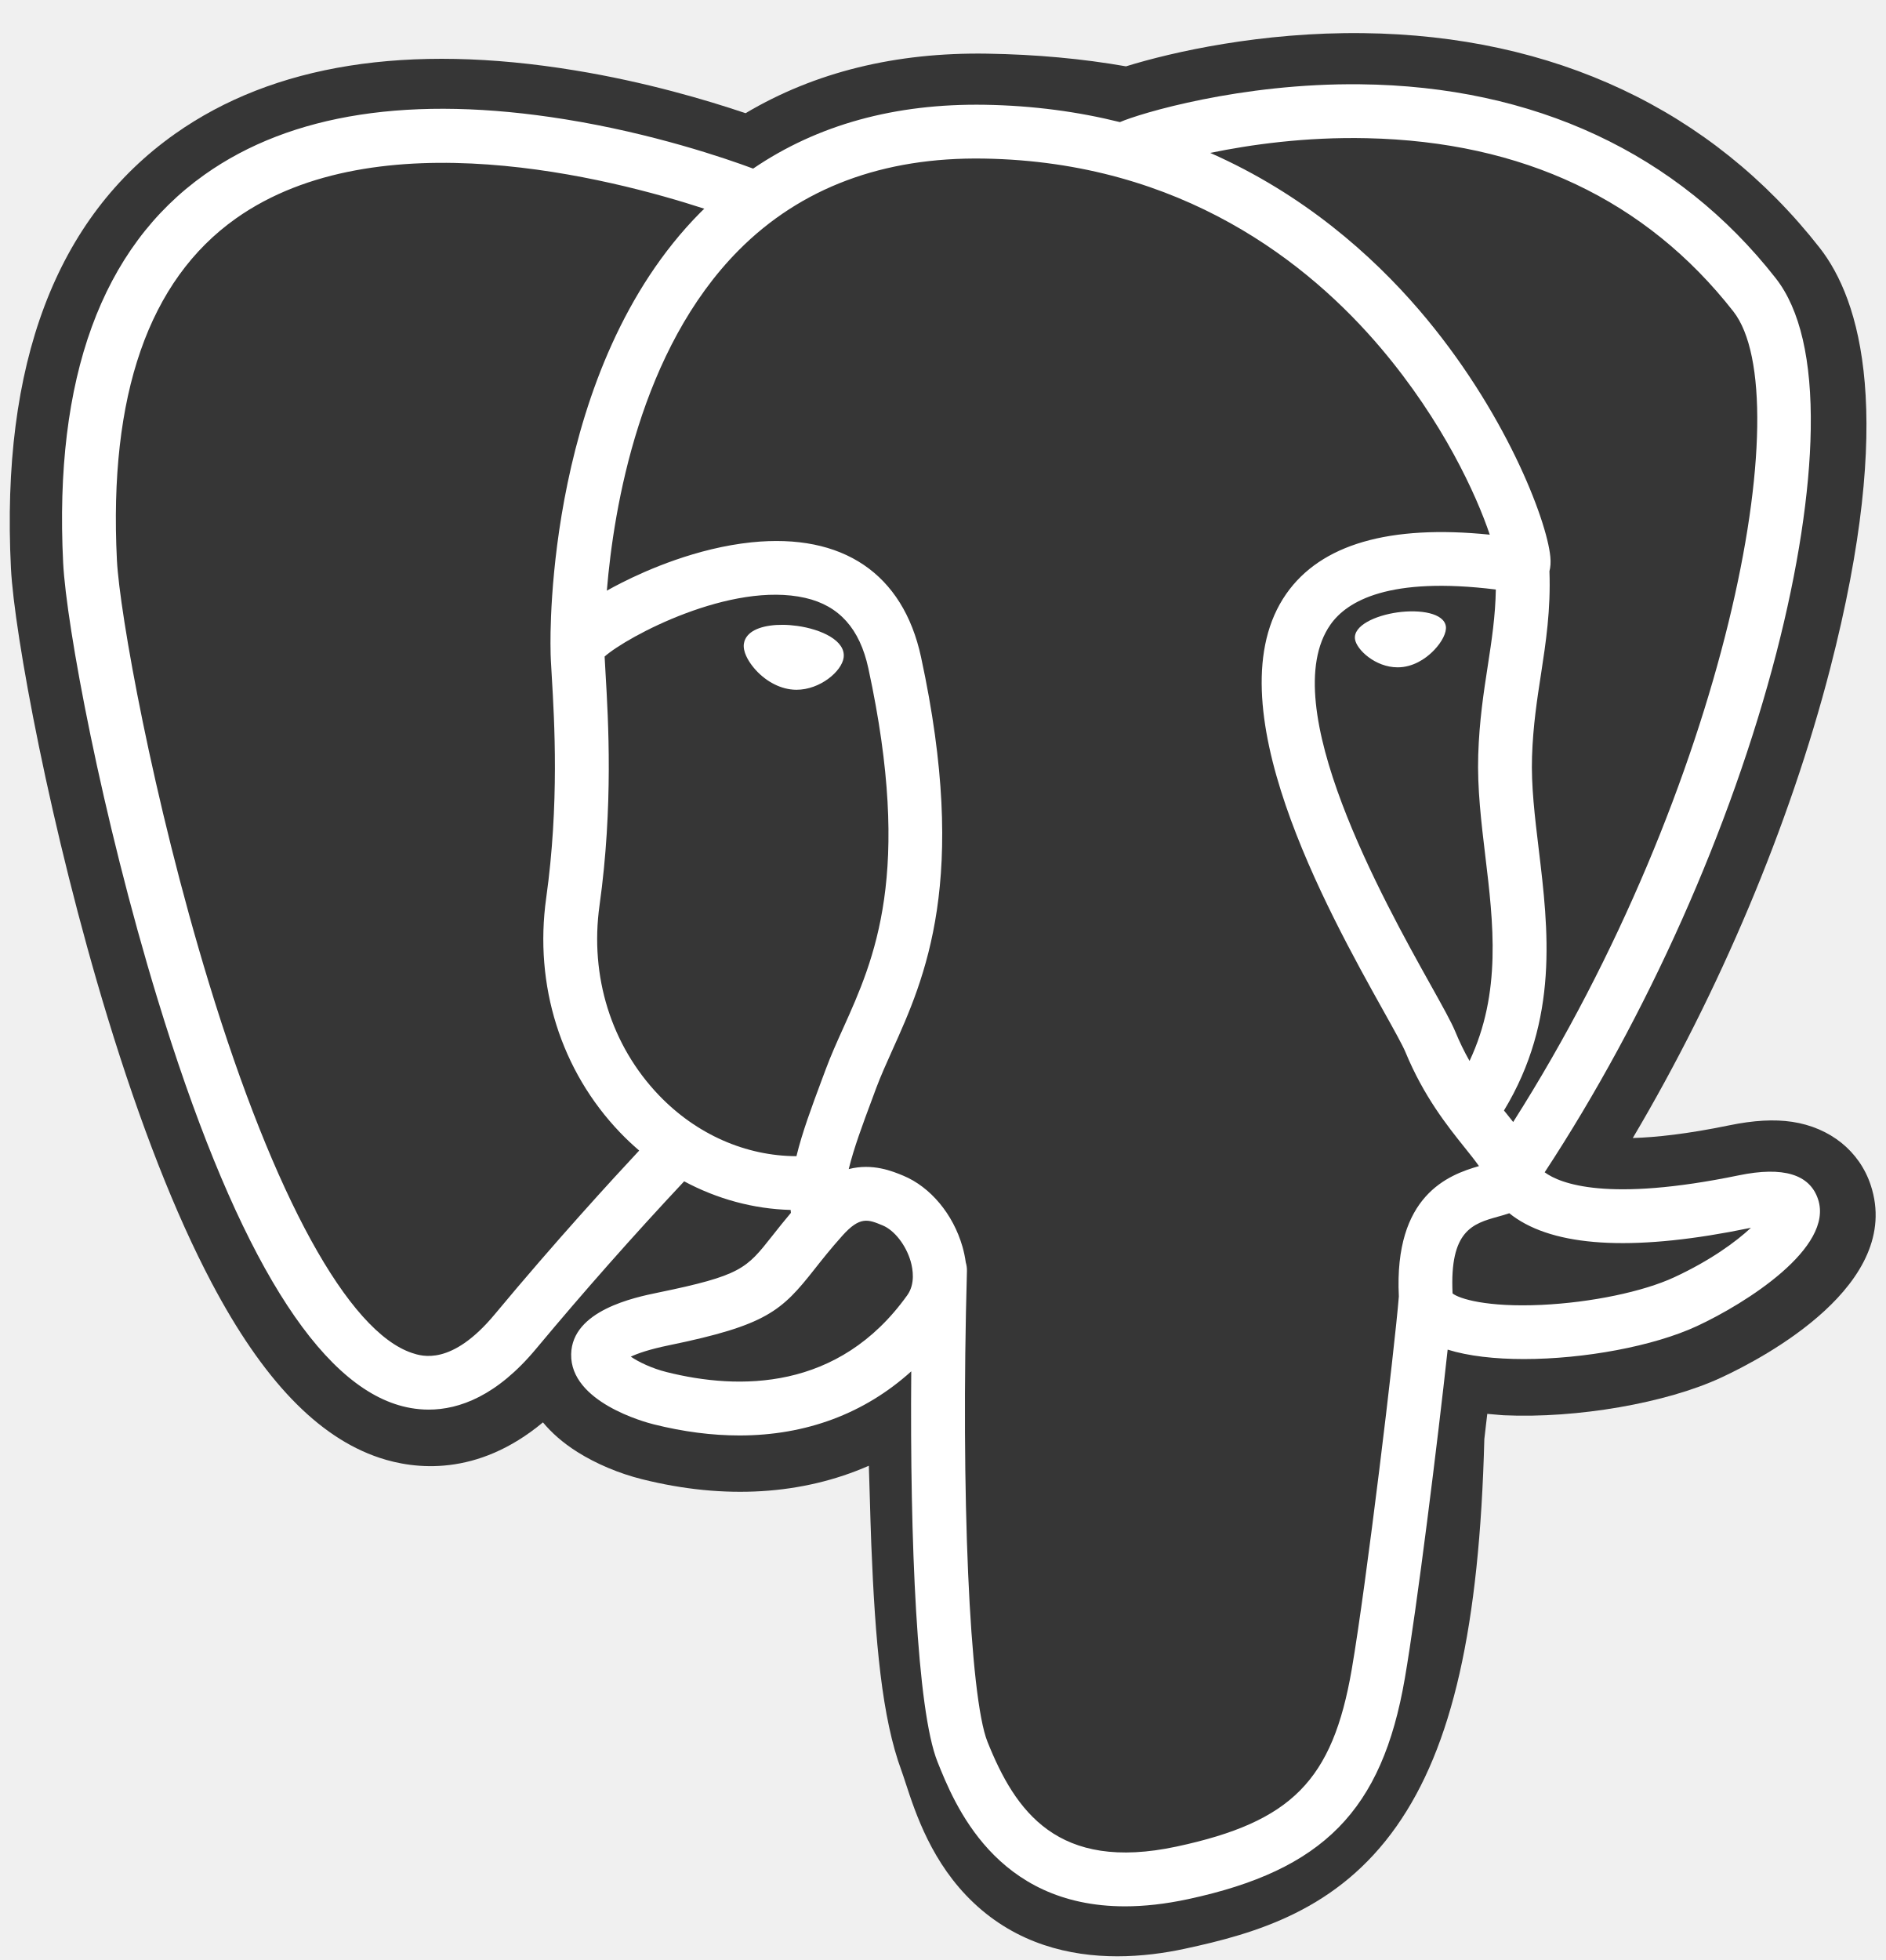
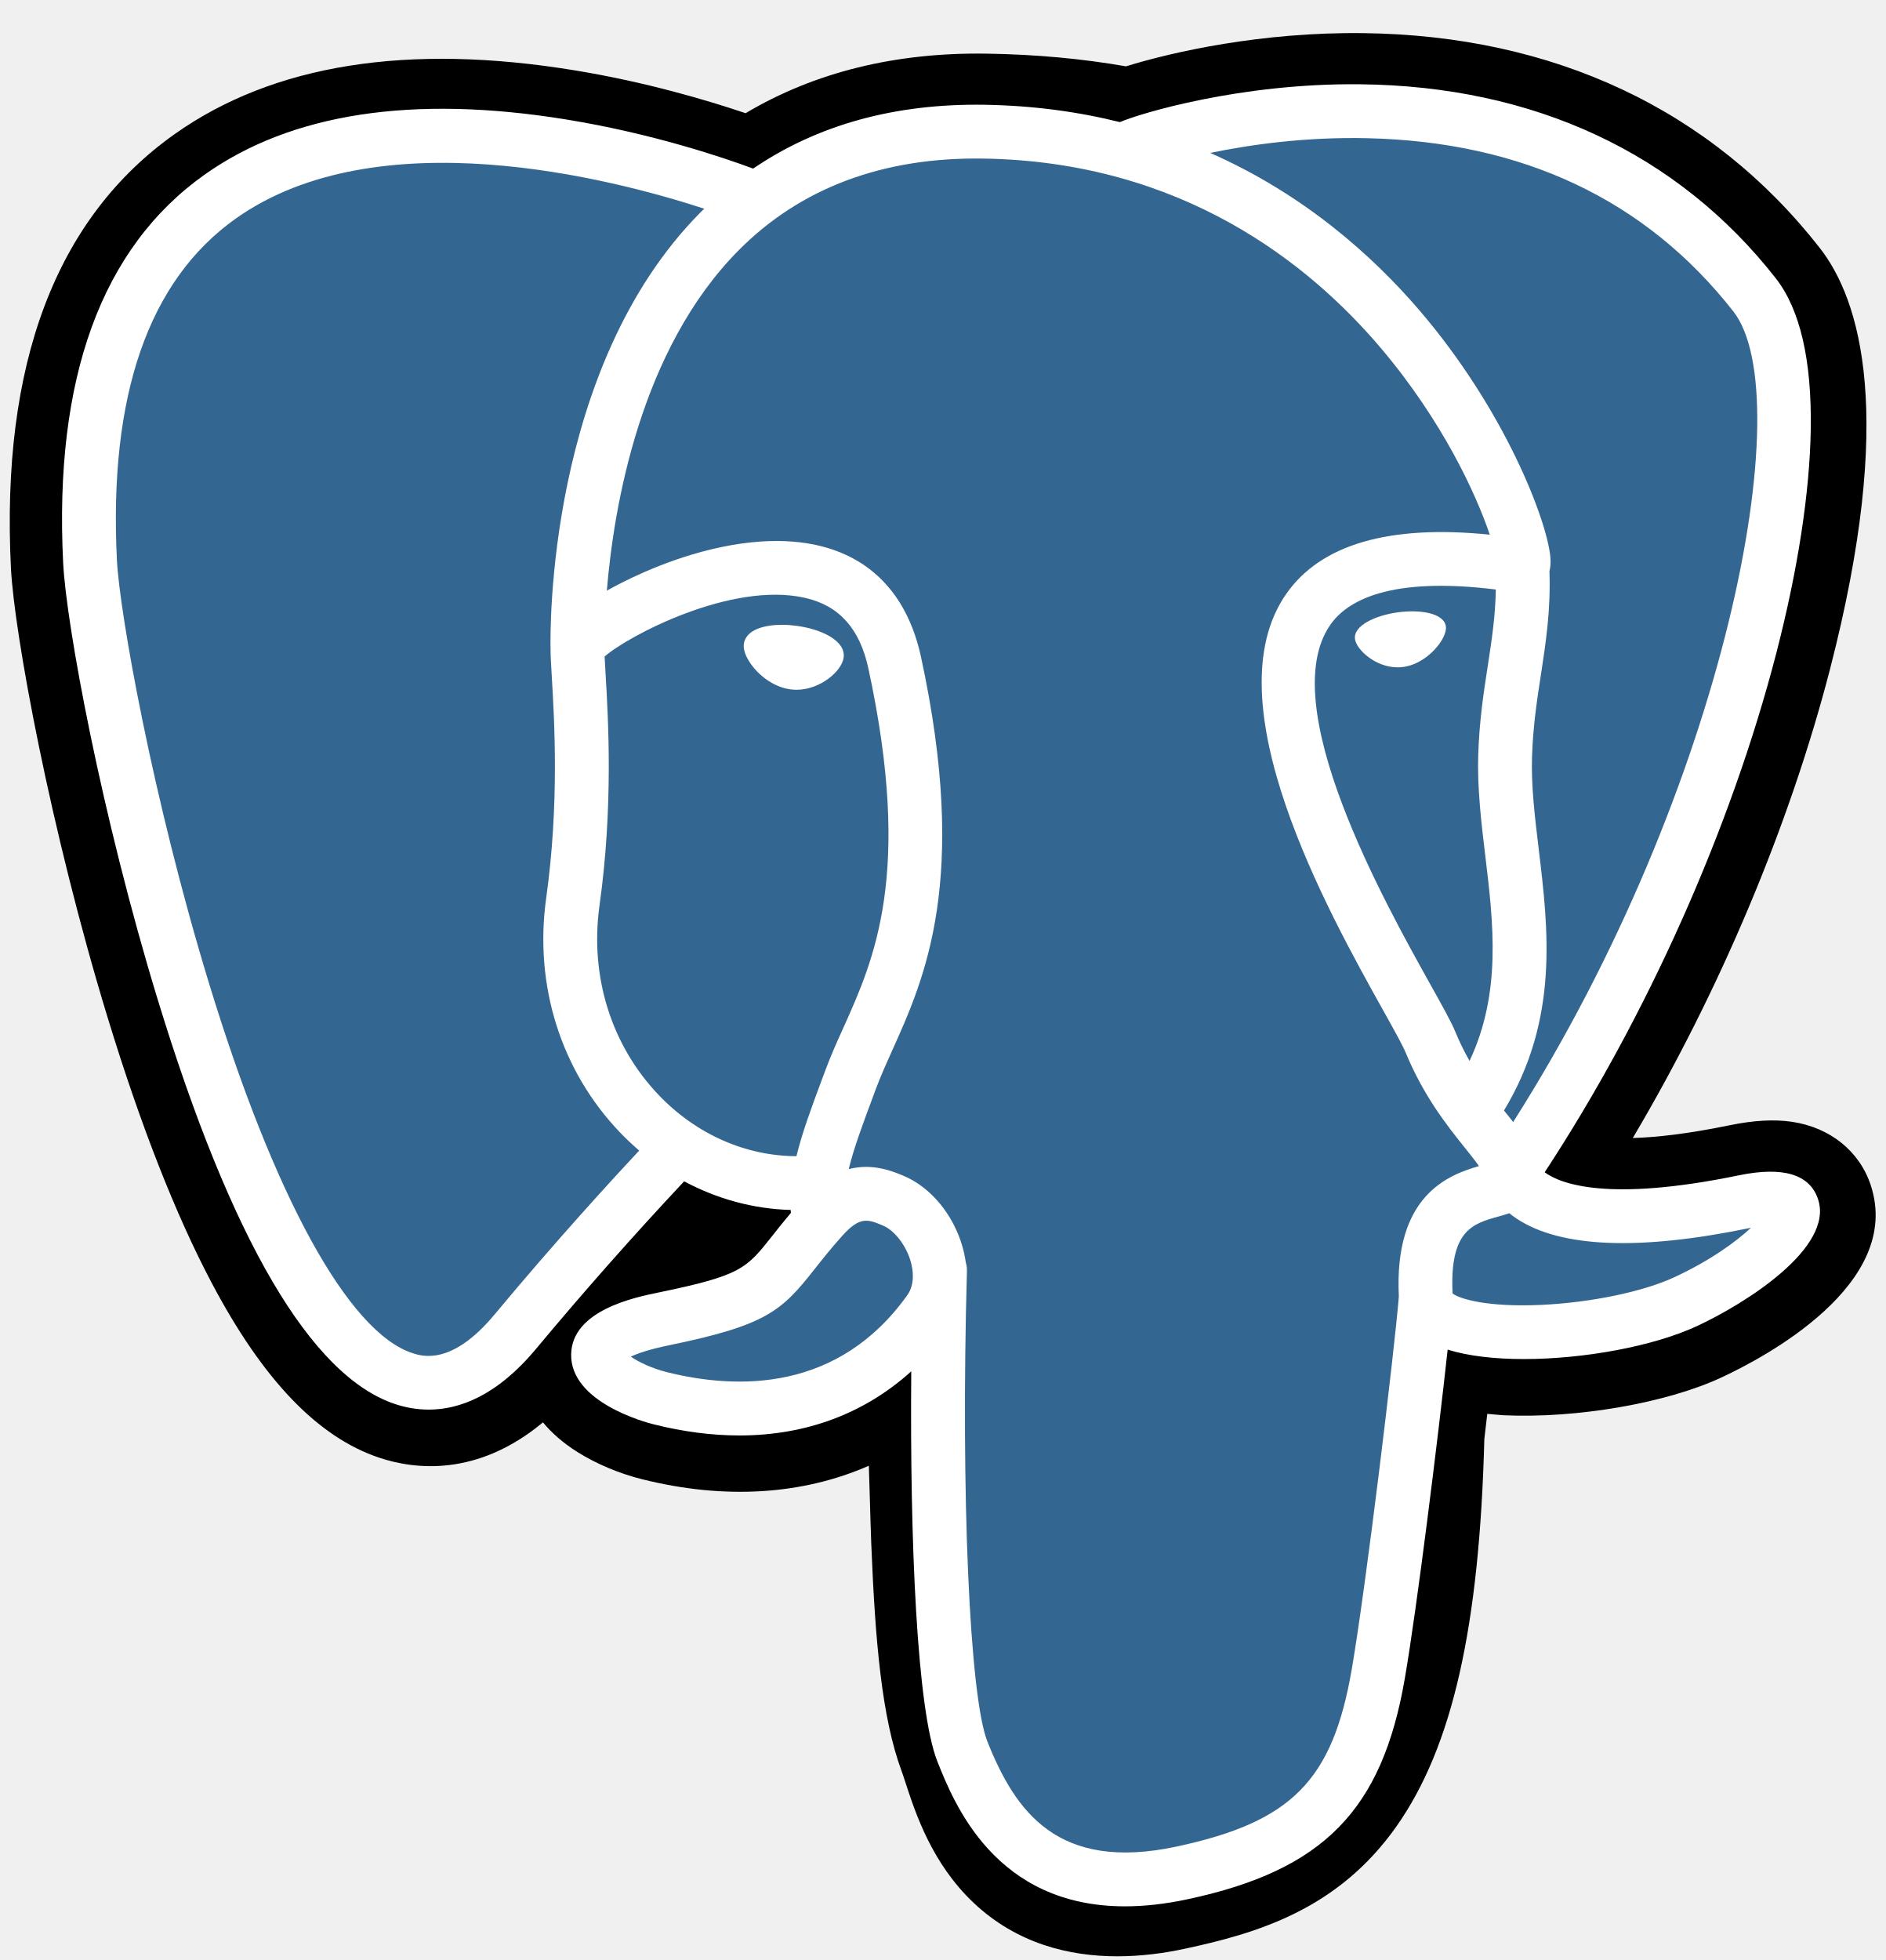
- <svg xmlns="http://www.w3.org/2000/svg" width="51" height="53" viewBox="0 0 51 53" fill="none">
-   <g clip-path="url(#clip0)">
-     <path d="M50.594 32.047C50.29 31.128 49.496 30.489 48.468 30.335C47.984 30.263 47.429 30.294 46.772 30.429C45.628 30.665 44.779 30.755 44.159 30.773C46.498 26.825 48.4 22.324 49.495 18.087C51.265 11.235 50.319 8.114 49.214 6.702C46.288 2.965 42.019 0.957 36.869 0.896C34.122 0.862 31.711 1.404 30.453 1.794C29.281 1.588 28.022 1.472 26.7 1.451C24.223 1.411 22.034 1.951 20.164 3.061C19.128 2.711 17.467 2.217 15.547 1.903C11.034 1.162 7.396 1.739 4.735 3.618C1.513 5.893 0.02 9.846 0.296 15.366C0.384 17.119 1.365 22.452 2.909 27.509C3.797 30.416 4.743 32.831 5.722 34.685C7.111 37.315 8.596 38.864 10.264 39.42C11.199 39.731 12.898 39.949 14.684 38.462C14.911 38.736 15.213 39.009 15.614 39.262C16.123 39.583 16.745 39.845 17.367 40C19.608 40.56 21.707 40.42 23.498 39.635C23.509 39.954 23.518 40.258 23.525 40.521C23.537 40.947 23.549 41.364 23.564 41.755C23.67 44.397 23.85 46.451 24.383 47.888C24.412 47.967 24.451 48.087 24.493 48.215C24.759 49.028 25.203 50.39 26.334 51.456C27.505 52.561 28.921 52.9 30.218 52.9C30.868 52.9 31.489 52.815 32.033 52.698C33.974 52.282 36.177 51.649 37.772 49.38C39.279 47.235 40.012 44.004 40.144 38.914C40.161 38.77 40.177 38.632 40.192 38.501L40.224 38.232L40.579 38.263L40.671 38.27C42.647 38.36 45.064 37.941 46.548 37.252C47.721 36.708 51.479 34.724 50.594 32.047Z" fill="#363636" />
-     <path d="M47.214 32.568C41.338 33.779 40.934 31.791 40.934 31.791C47.138 22.588 49.732 10.906 47.494 8.047C41.388 0.248 30.817 3.936 30.64 4.032L30.584 4.042C29.423 3.801 28.123 3.658 26.663 3.634C24.004 3.591 21.987 4.331 20.457 5.491C20.457 5.491 1.6 -2.274 2.477 15.257C2.664 18.986 7.825 43.477 13.981 36.08C16.231 33.375 18.405 31.087 18.405 31.087C19.485 31.805 20.777 32.17 22.132 32.039L22.238 31.95C22.205 32.285 22.22 32.614 22.28 33.003C20.694 34.774 21.16 35.085 17.99 35.737C14.782 36.398 16.666 37.575 17.897 37.882C19.388 38.255 22.839 38.783 25.171 35.52L25.078 35.893C25.699 36.39 26.136 39.129 26.062 41.611C25.989 44.094 25.941 45.798 26.43 47.129C26.92 48.46 27.408 51.456 31.575 50.563C35.058 49.817 36.862 47.884 37.113 44.66C37.291 42.367 37.695 42.706 37.72 40.656L38.044 39.686C38.416 36.579 38.103 35.576 40.248 36.042L40.77 36.088C42.349 36.16 44.415 35.834 45.629 35.271C48.24 34.059 49.789 32.036 47.214 32.568H47.214Z" fill="#363636" />
-     <path d="M21.56 16.925C21.031 16.851 20.551 16.919 20.308 17.103C20.172 17.206 20.13 17.326 20.118 17.408C20.088 17.627 20.241 17.868 20.335 17.992C20.601 18.345 20.989 18.587 21.374 18.64C21.43 18.648 21.485 18.652 21.54 18.652C22.181 18.652 22.765 18.152 22.816 17.784C22.88 17.323 22.21 17.015 21.56 16.925V16.925ZM39.104 16.939C39.053 16.578 38.409 16.475 37.798 16.559C37.188 16.644 36.596 16.92 36.646 17.282C36.685 17.564 37.195 18.045 37.797 18.045C37.848 18.045 37.9 18.042 37.951 18.035C38.354 17.979 38.649 17.724 38.789 17.576C39.003 17.352 39.126 17.102 39.104 16.939Z" fill="white" />
-     <path d="M49.17 32.43C48.946 31.752 48.225 31.535 47.026 31.782C43.469 32.516 42.194 32.007 41.776 31.7C44.541 27.488 46.816 22.398 48.044 17.649C48.625 15.399 48.946 13.31 48.972 11.607C49.002 9.738 48.683 8.364 48.026 7.525C45.378 4.143 41.491 2.328 36.786 2.279C33.552 2.242 30.819 3.07 30.289 3.302C29.174 3.025 27.958 2.855 26.634 2.833C24.205 2.794 22.107 3.375 20.369 4.559C19.614 4.278 17.663 3.609 15.278 3.225C11.153 2.561 7.876 3.064 5.537 4.72C2.747 6.697 1.458 10.229 1.708 15.22C1.792 16.899 2.749 22.065 4.26 27.011C6.248 33.522 8.409 37.208 10.683 37.966C10.949 38.055 11.256 38.117 11.595 38.117C12.424 38.117 13.441 37.743 14.499 36.472C15.79 34.924 17.125 33.414 18.503 31.944C19.397 32.423 20.379 32.691 21.383 32.718C21.385 32.744 21.388 32.77 21.39 32.797C21.217 33.003 21.048 33.212 20.882 33.424C20.186 34.307 20.041 34.491 17.801 34.952C17.164 35.083 15.472 35.432 15.447 36.618C15.42 37.913 17.447 38.458 17.678 38.515C18.483 38.717 19.259 38.816 19.999 38.816C21.797 38.816 23.38 38.225 24.645 37.082C24.606 41.701 24.799 46.252 25.354 47.639C25.808 48.774 26.918 51.549 30.425 51.549C30.939 51.549 31.506 51.489 32.129 51.355C35.789 50.571 37.378 48.954 37.993 45.39C38.322 43.485 38.886 38.936 39.152 36.495C39.712 36.67 40.434 36.75 41.213 36.75C42.84 36.75 44.717 36.405 45.894 35.859C47.216 35.245 49.603 33.738 49.17 32.43ZM40.455 15.941C40.443 16.661 40.343 17.315 40.238 17.998C40.125 18.732 40.008 19.491 39.979 20.413C39.95 21.309 40.062 22.242 40.17 23.143C40.389 24.964 40.614 26.839 39.744 28.689C39.599 28.433 39.471 28.169 39.359 27.897C39.251 27.635 39.016 27.215 38.691 26.632C37.426 24.366 34.465 19.058 35.981 16.892C36.432 16.247 37.578 15.584 40.455 15.941ZM36.968 3.737C41.184 3.83 44.518 5.407 46.879 8.422C48.69 10.735 46.696 21.26 40.924 30.34C40.866 30.267 40.807 30.193 40.749 30.12L40.675 30.029C42.167 27.566 41.876 25.13 41.616 22.97C41.509 22.083 41.408 21.246 41.434 20.459C41.461 19.626 41.571 18.911 41.678 18.22C41.809 17.368 41.942 16.486 41.905 15.447C41.933 15.338 41.944 15.209 41.929 15.056C41.835 14.06 40.697 11.078 38.377 8.378C37.108 6.902 35.258 5.25 32.731 4.135C33.818 3.91 35.304 3.7 36.968 3.737ZM13.38 35.541C12.214 36.942 11.409 36.674 11.144 36.586C9.419 36.01 7.417 32.366 5.652 26.587C4.125 21.586 3.233 16.557 3.162 15.147C2.939 10.688 4.021 7.58 6.377 5.91C10.211 3.192 16.515 4.819 19.048 5.644C19.011 5.68 18.973 5.713 18.938 5.75C14.781 9.946 14.879 17.115 14.89 17.553C14.889 17.722 14.903 17.962 14.923 18.291C14.994 19.497 15.128 21.741 14.772 24.282C14.441 26.644 15.17 28.955 16.77 30.624C16.934 30.795 17.107 30.958 17.287 31.112C16.575 31.874 15.027 33.56 13.38 35.541ZM17.821 29.617C16.532 28.272 15.946 26.401 16.214 24.484C16.59 21.799 16.451 19.461 16.377 18.205C16.366 18.029 16.357 17.875 16.352 17.753C16.959 17.215 19.773 15.708 21.779 16.168C22.695 16.377 23.253 17 23.485 18.073C24.686 23.623 23.644 25.937 22.807 27.796C22.634 28.179 22.471 28.541 22.332 28.916L22.224 29.205C21.951 29.937 21.697 30.618 21.54 31.264C20.169 31.26 18.835 30.675 17.821 29.617V29.617ZM18.032 37.103C17.631 37.003 17.271 36.829 17.06 36.685C17.237 36.602 17.55 36.489 18.095 36.377C20.73 35.835 21.137 35.452 22.026 34.324C22.23 34.066 22.461 33.772 22.781 33.415L22.781 33.415C23.258 32.882 23.476 32.972 23.871 33.136C24.191 33.268 24.503 33.67 24.63 34.111C24.689 34.32 24.757 34.716 24.537 35.024C22.68 37.622 19.975 37.589 18.032 37.103ZM31.824 49.932C28.6 50.623 27.458 48.978 26.706 47.098C26.221 45.885 25.982 40.413 26.151 34.369C26.153 34.289 26.142 34.211 26.12 34.138C26.1 33.994 26.07 33.851 26.03 33.711C25.778 32.832 25.164 32.096 24.428 31.791C24.136 31.67 23.599 31.448 22.954 31.613C23.092 31.046 23.33 30.407 23.589 29.714L23.697 29.422C23.82 29.094 23.973 28.754 24.135 28.393C25.011 26.448 26.21 23.784 24.909 17.765C24.421 15.511 22.792 14.41 20.323 14.665C18.843 14.819 17.489 15.415 16.814 15.758C16.669 15.831 16.536 15.902 16.412 15.972C16.6 13.7 17.312 9.455 19.976 6.769C21.654 5.078 23.888 4.243 26.609 4.288C31.972 4.376 35.411 7.127 37.352 9.42C39.024 11.395 39.93 13.385 40.291 14.458C37.574 14.182 35.725 14.718 34.788 16.057C32.749 18.97 35.903 24.624 37.419 27.341C37.697 27.839 37.937 28.27 38.012 28.453C38.506 29.648 39.145 30.447 39.611 31.029C39.755 31.208 39.893 31.381 39.999 31.532C39.176 31.77 37.697 32.318 37.832 35.057C37.723 36.432 36.95 42.868 36.558 45.142C36.039 48.147 34.933 49.266 31.824 49.932V49.932ZM45.281 34.538C44.439 34.929 43.031 35.222 41.692 35.285C40.214 35.354 39.462 35.119 39.285 34.975C39.202 33.267 39.837 33.089 40.51 32.9C40.616 32.871 40.719 32.842 40.819 32.807C40.881 32.857 40.948 32.907 41.023 32.956C42.211 33.74 44.33 33.825 47.321 33.207L47.354 33.201C46.95 33.578 46.26 34.084 45.281 34.538Z" fill="white" />
+ <svg xmlns="http://www.w3.org/2000/svg" id="full" width="51" height="53" viewBox="0 0 51 53" fill="none">
+   <g id="technology" clip-path="url(#clip0)">
+     <path id="Vector" d="M50.594 32.047C50.29 31.128 49.496 30.489 48.468 30.335C47.984 30.263 47.429 30.294 46.772 30.429C45.628 30.665 44.779 30.755 44.159 30.773C46.498 26.825 48.4 22.324 49.495 18.087C51.265 11.235 50.319 8.114 49.214 6.702C46.288 2.965 42.019 0.957 36.869 0.896C34.122 0.862 31.71 1.404 30.452 1.794C29.281 1.588 28.022 1.472 26.7 1.451C24.223 1.411 22.034 1.951 20.164 3.061C19.128 2.711 17.467 2.217 15.547 1.903C11.034 1.162 7.396 1.739 4.735 3.618C1.513 5.893 0.02 9.846 0.296 15.366C0.384 17.119 1.365 22.452 2.909 27.509C3.797 30.416 4.743 32.831 5.722 34.685C7.111 37.315 8.596 38.864 10.264 39.42C11.199 39.731 12.898 39.949 14.684 38.462C14.911 38.736 15.213 39.009 15.614 39.262C16.123 39.583 16.745 39.845 17.367 40C19.608 40.56 21.707 40.42 23.498 39.635C23.509 39.954 23.518 40.258 23.525 40.521C23.537 40.947 23.549 41.364 23.564 41.755C23.67 44.397 23.85 46.451 24.383 47.888C24.412 47.967 24.451 48.087 24.493 48.215C24.759 49.028 25.203 50.39 26.334 51.456C27.505 52.561 28.921 52.9 30.218 52.9C30.868 52.9 31.489 52.815 32.033 52.698C33.974 52.282 36.177 51.649 37.772 49.38C39.279 47.235 40.012 44.004 40.144 38.914C40.161 38.77 40.177 38.632 40.192 38.501L40.224 38.232L40.579 38.263L40.671 38.27C42.647 38.36 45.064 37.941 46.548 37.252C47.721 36.708 51.479 34.724 50.594 32.047Z" fill="black" />
+     <path id="Vector_2" d="M47.214 32.568C41.338 33.779 40.934 31.791 40.934 31.791C47.138 22.588 49.732 10.906 47.494 8.047C41.387 0.248 30.817 3.936 30.64 4.032L30.584 4.042C29.423 3.801 28.123 3.658 26.663 3.634C24.004 3.591 21.987 4.331 20.456 5.491C20.456 5.491 1.6 -2.274 2.477 15.257C2.663 18.986 7.825 43.477 13.981 36.08C16.231 33.375 18.405 31.087 18.405 31.087C19.485 31.805 20.777 32.17 22.132 32.039L22.238 31.95C22.205 32.285 22.22 32.614 22.28 33.003C20.694 34.774 21.16 35.085 17.99 35.737C14.782 36.398 16.666 37.575 17.897 37.882C19.388 38.255 22.839 38.783 25.171 35.52L25.078 35.893C25.699 36.39 26.136 39.129 26.062 41.611C25.989 44.094 25.94 45.798 26.43 47.129C26.92 48.46 27.408 51.456 31.575 50.563C35.058 49.817 36.862 47.884 37.113 44.66C37.291 42.367 37.695 42.706 37.72 40.656L38.044 39.686C38.416 36.579 38.103 35.576 40.248 36.042L40.77 36.088C42.349 36.16 44.415 35.834 45.628 35.271C48.24 34.059 49.789 32.036 47.214 32.568H47.214Z" fill="#336791" />
+     <path id="Vector_3" d="M21.56 16.925C21.031 16.851 20.551 16.919 20.308 17.103C20.172 17.206 20.13 17.326 20.118 17.408C20.088 17.627 20.241 17.868 20.335 17.992C20.601 18.345 20.989 18.587 21.374 18.64C21.43 18.648 21.485 18.652 21.54 18.652C22.181 18.652 22.765 18.152 22.816 17.784C22.88 17.323 22.21 17.015 21.56 16.925V16.925ZM39.104 16.939C39.053 16.578 38.409 16.475 37.798 16.559C37.188 16.644 36.597 16.92 36.646 17.282C36.685 17.564 37.195 18.045 37.797 18.045C37.848 18.045 37.9 18.042 37.952 18.035C38.354 17.979 38.649 17.724 38.789 17.576C39.003 17.352 39.126 17.102 39.104 16.939Z" fill="white" />
+     <path id="Vector_4" d="M49.17 32.43C48.946 31.752 48.224 31.535 47.026 31.782C43.469 32.516 42.194 32.007 41.776 31.7C44.541 27.488 46.816 22.398 48.044 17.649C48.625 15.399 48.946 13.31 48.972 11.607C49.002 9.738 48.683 8.364 48.026 7.525C45.378 4.143 41.491 2.328 36.786 2.279C33.552 2.242 30.819 3.07 30.289 3.302C29.174 3.025 27.958 2.855 26.634 2.833C24.205 2.794 22.107 3.375 20.369 4.559C19.614 4.278 17.663 3.609 15.278 3.225C11.153 2.561 7.876 3.064 5.537 4.72C2.747 6.697 1.458 10.229 1.708 15.22C1.792 16.899 2.749 22.065 4.26 27.011C6.248 33.522 8.409 37.208 10.683 37.966C10.949 38.055 11.256 38.117 11.595 38.117C12.424 38.117 13.441 37.743 14.499 36.472C15.79 34.924 17.125 33.414 18.503 31.944C19.397 32.423 20.379 32.691 21.383 32.718C21.385 32.744 21.388 32.77 21.39 32.797C21.217 33.003 21.048 33.212 20.882 33.424C20.186 34.307 20.041 34.491 17.801 34.952C17.164 35.083 15.472 35.432 15.447 36.618C15.42 37.913 17.447 38.458 17.678 38.515C18.483 38.717 19.259 38.816 19.999 38.816C21.797 38.816 23.38 38.225 24.645 37.082C24.606 41.701 24.799 46.252 25.354 47.639C25.808 48.774 26.918 51.549 30.425 51.549C30.939 51.549 31.506 51.489 32.129 51.355C35.789 50.571 37.378 48.954 37.993 45.39C38.322 43.485 38.886 38.936 39.152 36.495C39.712 36.67 40.434 36.75 41.213 36.75C42.84 36.75 44.717 36.405 45.894 35.859C47.216 35.245 49.603 33.738 49.17 32.43ZM40.455 15.941C40.443 16.661 40.343 17.315 40.238 17.998C40.125 18.732 40.008 19.491 39.979 20.413C39.95 21.309 40.062 22.242 40.17 23.143C40.389 24.964 40.614 26.839 39.744 28.689C39.599 28.433 39.471 28.169 39.358 27.897C39.251 27.635 39.016 27.215 38.691 26.632C37.426 24.366 34.465 19.058 35.981 16.892C36.432 16.247 37.578 15.584 40.455 15.941ZM36.968 3.737C41.184 3.83 44.518 5.407 46.879 8.422C48.69 10.735 46.696 21.26 40.924 30.34C40.866 30.267 40.807 30.193 40.749 30.12L40.675 30.029C42.167 27.566 41.876 25.13 41.616 22.97C41.509 22.083 41.408 21.246 41.434 20.459C41.461 19.626 41.571 18.911 41.678 18.22C41.809 17.368 41.942 16.486 41.905 15.447C41.933 15.338 41.944 15.209 41.929 15.056C41.835 14.06 40.697 11.078 38.377 8.378C37.108 6.902 35.258 5.25 32.731 4.135C33.818 3.91 35.304 3.7 36.968 3.737ZM13.379 35.541C12.214 36.942 11.409 36.674 11.144 36.586C9.419 36.01 7.417 32.366 5.652 26.587C4.125 21.586 3.233 16.557 3.162 15.147C2.939 10.688 4.021 7.58 6.377 5.91C10.211 3.192 16.515 4.819 19.048 5.644C19.011 5.68 18.973 5.713 18.938 5.75C14.781 9.946 14.879 17.115 14.89 17.553C14.889 17.722 14.903 17.962 14.923 18.291C14.994 19.497 15.128 21.741 14.772 24.282C14.441 26.644 15.17 28.955 16.77 30.624C16.934 30.795 17.107 30.958 17.287 31.112C16.575 31.874 15.027 33.56 13.379 35.541ZM17.821 29.617C16.532 28.272 15.946 26.401 16.214 24.484C16.59 21.799 16.451 19.461 16.377 18.205C16.366 18.029 16.357 17.875 16.352 17.753C16.959 17.215 19.773 15.708 21.779 16.168C22.695 16.377 23.253 17 23.485 18.073C24.686 23.623 23.644 25.937 22.807 27.796C22.634 28.179 22.471 28.541 22.332 28.916L22.224 29.205C21.951 29.937 21.697 30.618 21.54 31.264C20.169 31.26 18.835 30.675 17.821 29.617V29.617ZM18.032 37.103C17.631 37.003 17.271 36.829 17.06 36.685C17.236 36.602 17.55 36.489 18.095 36.377C20.73 35.835 21.137 35.452 22.026 34.324C22.23 34.066 22.461 33.772 22.781 33.415L22.781 33.415C23.258 32.882 23.476 32.972 23.871 33.136C24.191 33.268 24.503 33.67 24.63 34.111C24.689 34.32 24.757 34.716 24.537 35.024C22.68 37.622 19.975 37.589 18.032 37.103ZM31.824 49.932C28.6 50.623 27.458 48.978 26.706 47.098C26.221 45.885 25.982 40.413 26.151 34.369C26.153 34.289 26.142 34.211 26.12 34.138C26.1 33.994 26.07 33.851 26.03 33.711C25.778 32.832 25.164 32.096 24.428 31.791C24.136 31.67 23.599 31.448 22.954 31.613C23.092 31.046 23.33 30.407 23.589 29.714L23.697 29.422C23.82 29.094 23.973 28.754 24.135 28.393C25.011 26.448 26.21 23.784 24.909 17.765C24.421 15.511 22.792 14.41 20.323 14.665C18.843 14.819 17.489 15.415 16.814 15.758C16.669 15.831 16.536 15.902 16.412 15.972C16.6 13.7 17.312 9.455 19.976 6.769C21.654 5.078 23.888 4.243 26.609 4.288C31.972 4.376 35.411 7.127 37.352 9.42C39.024 11.395 39.93 13.385 40.291 14.458C37.574 14.182 35.725 14.718 34.788 16.057C32.749 18.97 35.903 24.624 37.419 27.341C37.697 27.839 37.937 28.27 38.012 28.453C38.506 29.648 39.145 30.447 39.611 31.029C39.755 31.208 39.893 31.381 39.999 31.532C39.176 31.77 37.697 32.318 37.832 35.057C37.723 36.432 36.95 42.868 36.558 45.142C36.039 48.147 34.933 49.266 31.824 49.932V49.932ZM45.281 34.538C44.439 34.929 43.031 35.222 41.692 35.285C40.214 35.354 39.462 35.119 39.285 34.975C39.202 33.267 39.837 33.089 40.51 32.9C40.616 32.871 40.719 32.842 40.819 32.807C40.881 32.857 40.948 32.907 41.023 32.956C42.211 33.74 44.33 33.825 47.321 33.207L47.354 33.201C46.95 33.578 46.26 34.084 45.281 34.538Z" fill="white" />
  </g>
  <defs>
    <clipPath id="clip0">
      <rect width="50.585" height="52.149" fill="white" transform="translate(0.204773 0.822388)" />
    </clipPath>
  </defs>
</svg>
